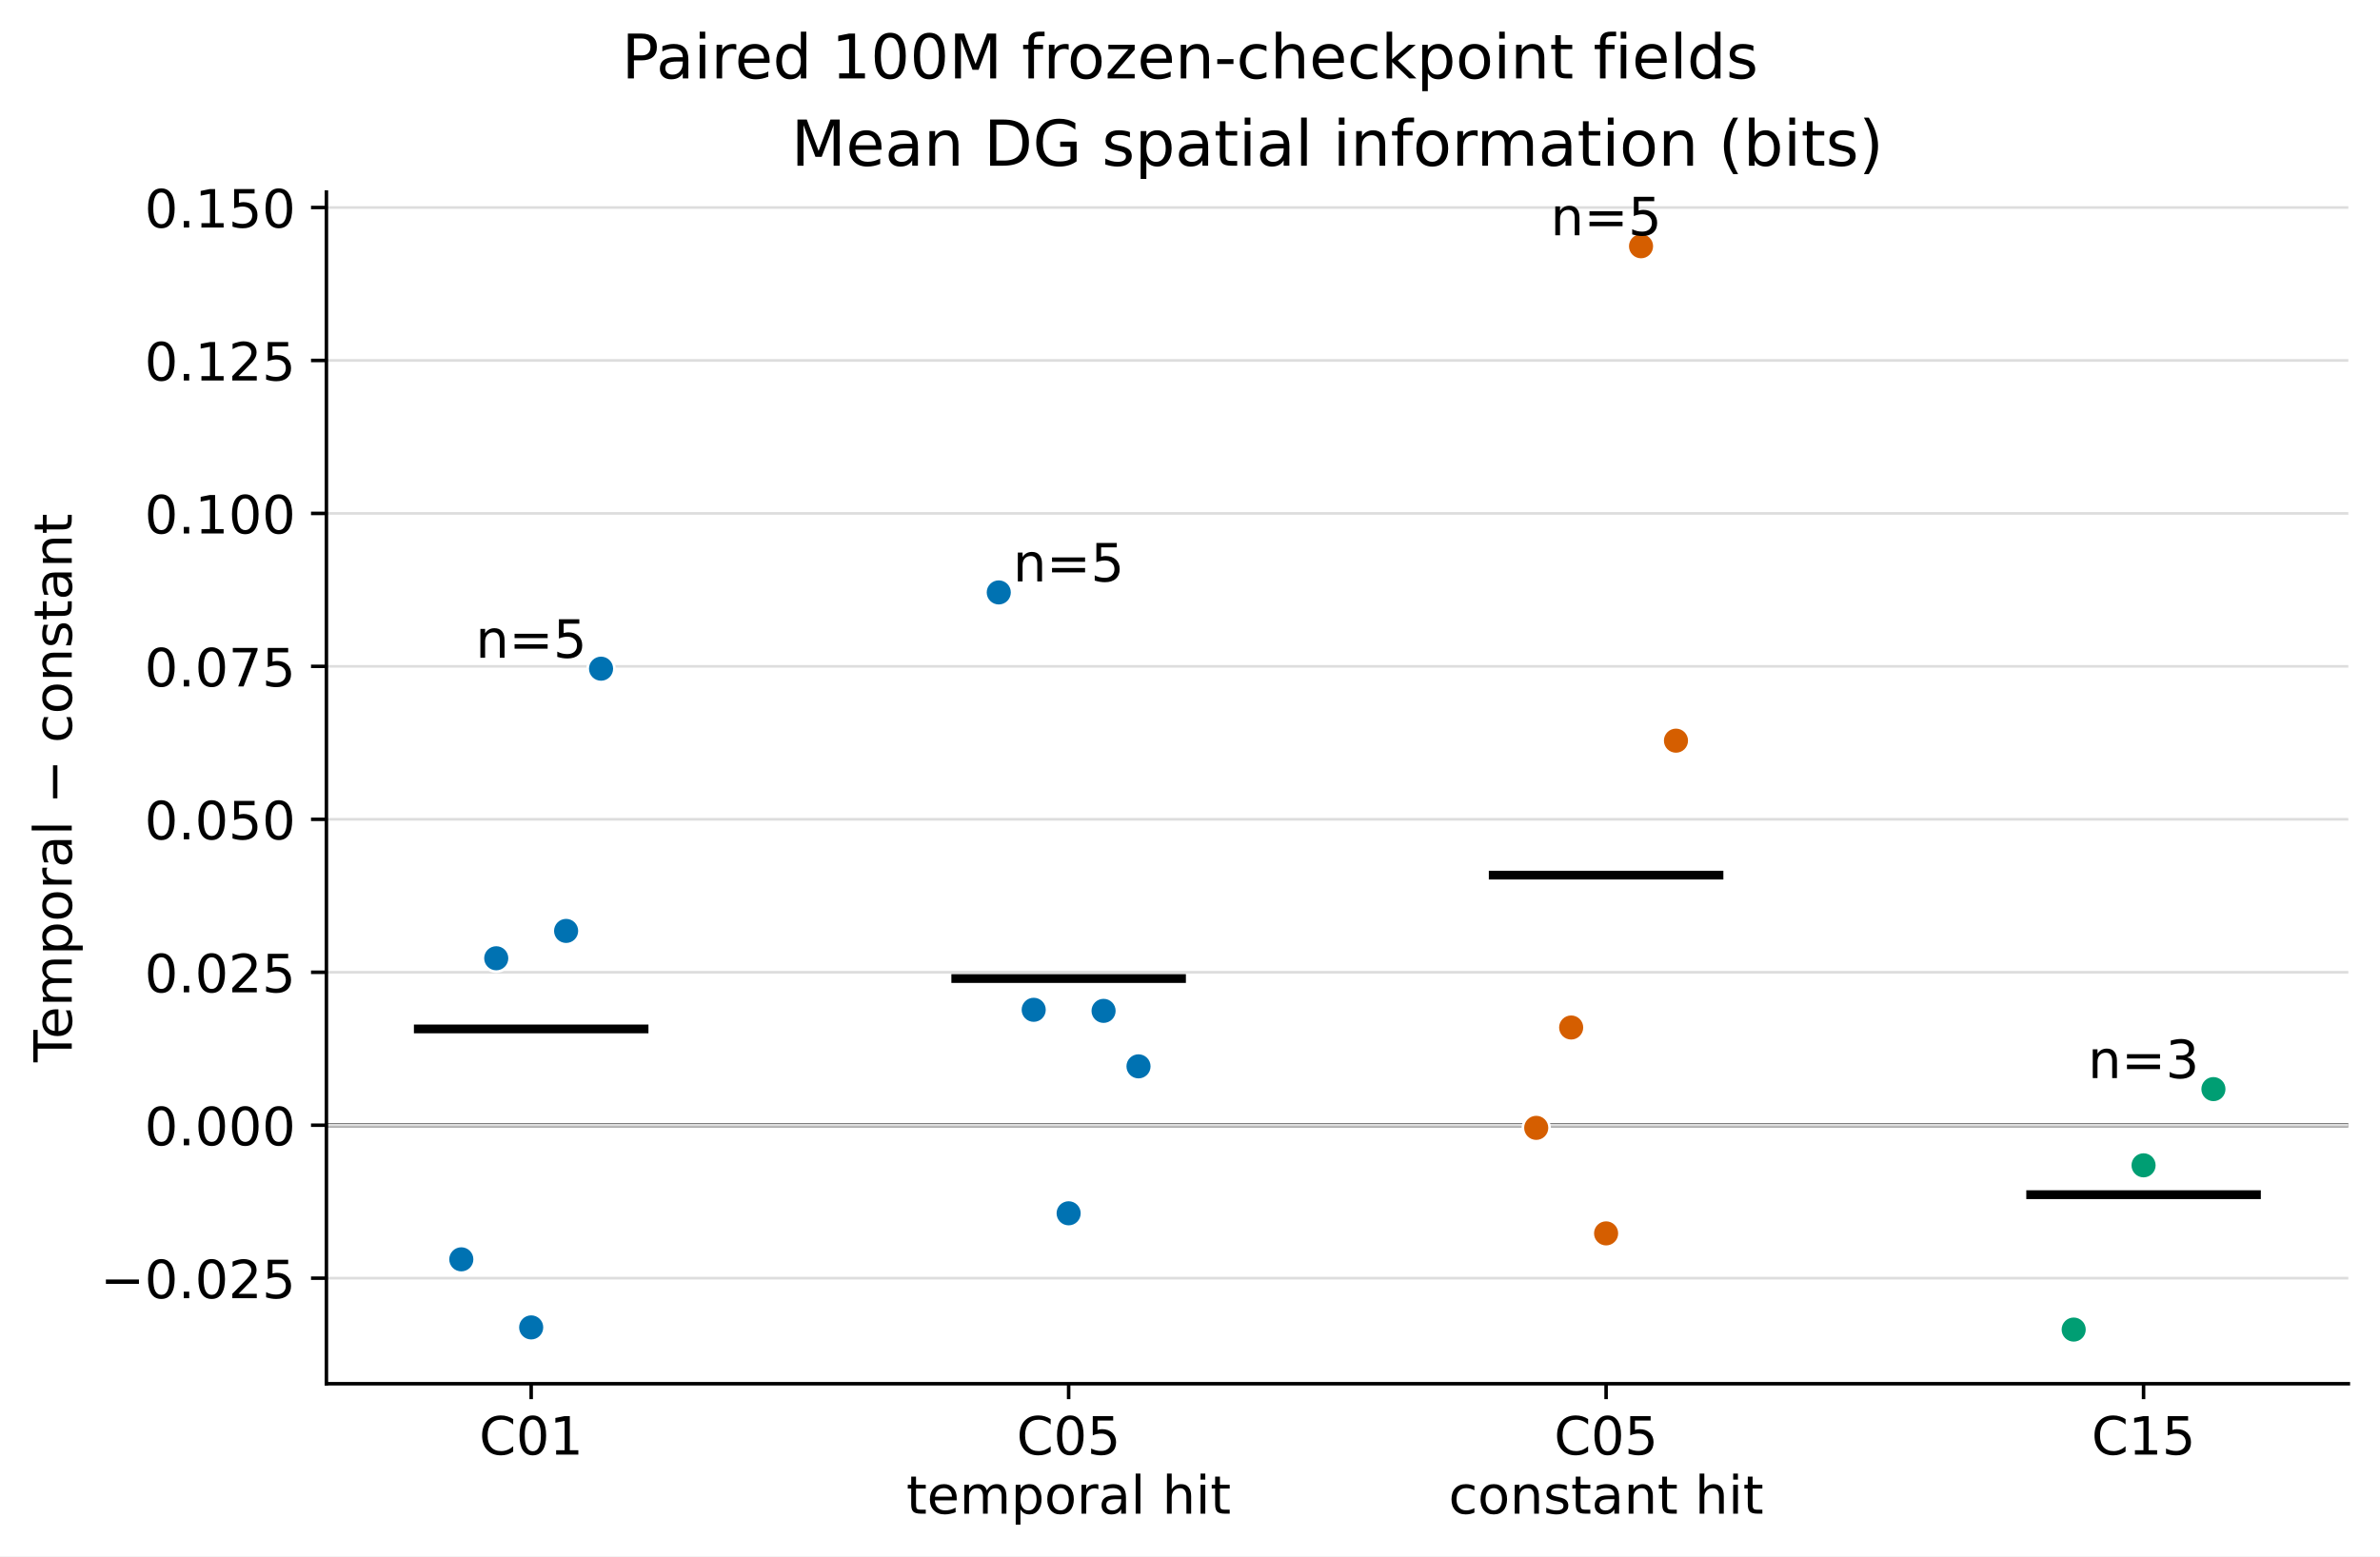
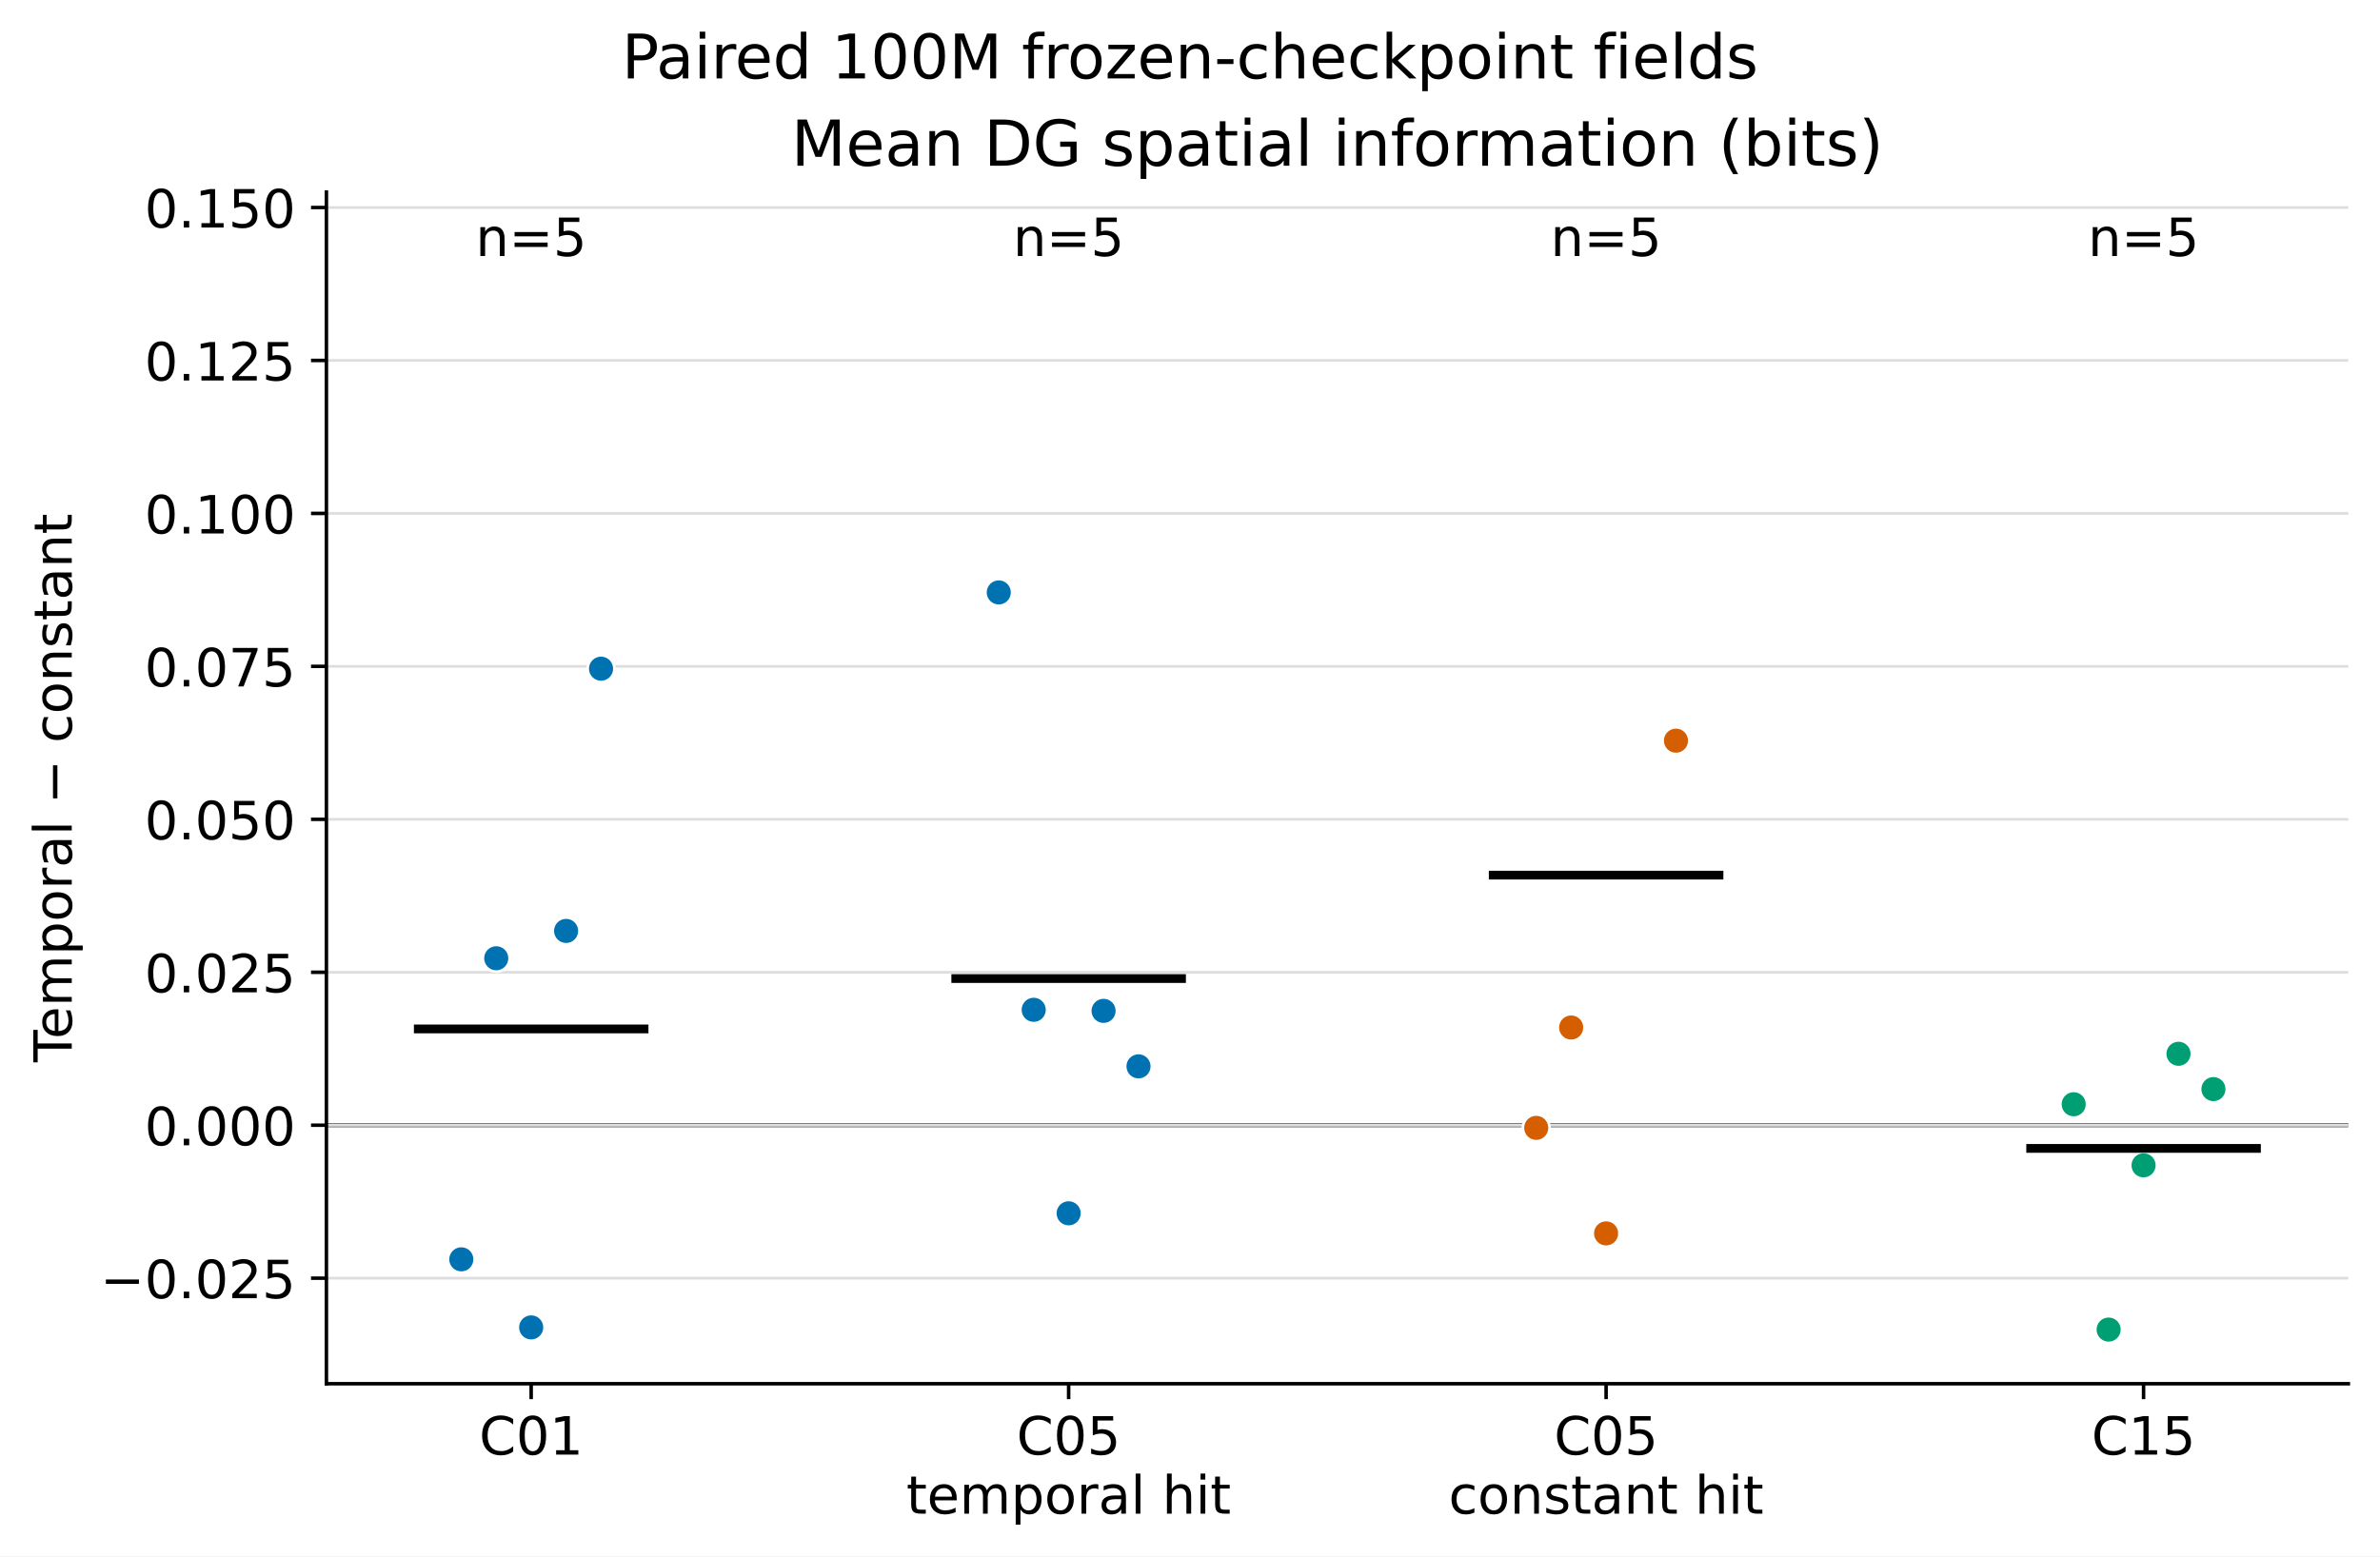
<svg xmlns="http://www.w3.org/2000/svg" xmlns:xlink="http://www.w3.org/1999/xlink" width="541.2pt" height="354pt" viewBox="0 0 541.2 354" version="1.1">
  <defs>
    <style type="text/css">*{stroke-linejoin: round; stroke-linecap: butt}</style>
  </defs>
  <g id="figure_1">
    <g id="patch_1">
      <path d="M 0 354 L 541.2 354 L 541.2 0 L 0 0 z " style="fill: #ffffff" />
    </g>
    <g id="axes_1">
      <g id="patch_2">
        <path d="M 74.223 314.748 L 534 314.748 L 534 43.692 L 74.223 43.692 z " style="fill: #ffffff" />
      </g>
      <g id="line2d_1">
        <path d="M 74.223 255.945 L 534 255.945 " clip-path="url(#pb184d800bf)" style="fill: none; stroke: #777777; stroke-linecap: square" />
      </g>
      <g id="matplotlib.axis_1">
        <g id="xtick_1">
          <g id="line2d_2">
            <defs>
              <path id="mef62edf60f" d="M 0 0 L 0 3.5 " style="stroke: #000000; stroke-width: 0.8" />
            </defs>
            <g>
              <use xlink:href="#mef62edf60f" x="120.787" y="314.748" style="stroke: #000000; stroke-width: 0.8" />
            </g>
          </g>
          <g id="text_1">
            <text style="font-size: 12px; font-family: 'DejaVu Sans'; text-anchor: middle" x="120.787" y="330.867" transform="rotate(-0 120.7874 330.8665)">C01</text>
          </g>
        </g>
        <g id="xtick_2">
          <g id="line2d_3">
            <g>
              <use xlink:href="#mef62edf60f" x="243.003" y="314.748" style="stroke: #000000; stroke-width: 0.8" />
            </g>
          </g>
          <g id="text_2">
            <text style="font-size: 12px; font-family: 'DejaVu Sans'" transform="translate(231.1787 330.8665)">C05</text>
            <text style="font-size: 12px; font-family: 'DejaVu Sans'" transform="translate(206.0958 344.3039)">temporal hit</text>
          </g>
        </g>
        <g id="xtick_3">
          <g id="line2d_4">
            <g>
              <use xlink:href="#mef62edf60f" x="365.219" y="314.748" style="stroke: #000000; stroke-width: 0.8" />
            </g>
          </g>
          <g id="text_3">
            <text style="font-size: 12px; font-family: 'DejaVu Sans'" transform="translate(353.3946 330.8665)">C05</text>
            <text style="font-size: 12px; font-family: 'DejaVu Sans'" transform="translate(329.4087 344.3039)">constant hit</text>
          </g>
        </g>
        <g id="xtick_4">
          <g id="line2d_5">
            <g>
              <use xlink:href="#mef62edf60f" x="487.435" y="314.748" style="stroke: #000000; stroke-width: 0.8" />
            </g>
          </g>
          <g id="text_4">
            <text style="font-size: 12px; font-family: 'DejaVu Sans'; text-anchor: middle" x="487.435" y="330.867" transform="rotate(-0 487.4352 330.8665)">C15</text>
          </g>
        </g>
      </g>
      <g id="matplotlib.axis_2">
        <g id="ytick_1">
          <g id="line2d_6">
            <path d="M 74.223 290.736 L 534 290.736 " clip-path="url(#pb184d800bf)" style="fill: none; stroke: #dddddd; stroke-width: 0.6; stroke-linecap: square" />
          </g>
          <g id="line2d_7">
            <defs>
              <path id="md314a975cc" d="M 0 0 L -3.5 0 " style="stroke: #000000; stroke-width: 0.8" />
            </defs>
            <g>
              <use xlink:href="#md314a975cc" x="74.223" y="290.736" style="stroke: #000000; stroke-width: 0.8" />
            </g>
          </g>
          <g id="text_5">
            <text style="font-size: 12px; font-family: 'DejaVu Sans'; text-anchor: end" x="67.223" y="295.295" transform="rotate(-0 67.22312 295.2955)">−0.025</text>
          </g>
        </g>
        <g id="ytick_2">
          <g id="line2d_8">
            <path d="M 74.223 255.945 L 534 255.945 " clip-path="url(#pb184d800bf)" style="fill: none; stroke: #dddddd; stroke-width: 0.6; stroke-linecap: square" />
          </g>
          <g id="line2d_9">
            <g>
              <use xlink:href="#md314a975cc" x="74.223" y="255.945" style="stroke: #000000; stroke-width: 0.8" />
            </g>
          </g>
          <g id="text_6">
            <text style="font-size: 12px; font-family: 'DejaVu Sans'; text-anchor: end" x="67.223" y="260.505" transform="rotate(-0 67.22312 260.5045)">0.000</text>
          </g>
        </g>
        <g id="ytick_3">
          <g id="line2d_10">
            <path d="M 74.223 221.155 L 534 221.155 " clip-path="url(#pb184d800bf)" style="fill: none; stroke: #dddddd; stroke-width: 0.6; stroke-linecap: square" />
          </g>
          <g id="line2d_11">
            <g>
              <use xlink:href="#md314a975cc" x="74.223" y="221.155" style="stroke: #000000; stroke-width: 0.8" />
            </g>
          </g>
          <g id="text_7">
            <text style="font-size: 12px; font-family: 'DejaVu Sans'; text-anchor: end" x="67.223" y="225.714" transform="rotate(-0 67.22312 225.7136)">0.025</text>
          </g>
        </g>
        <g id="ytick_4">
          <g id="line2d_12">
            <path d="M 74.223 186.364 L 534 186.364 " clip-path="url(#pb184d800bf)" style="fill: none; stroke: #dddddd; stroke-width: 0.6; stroke-linecap: square" />
          </g>
          <g id="line2d_13">
            <g>
              <use xlink:href="#md314a975cc" x="74.223" y="186.364" style="stroke: #000000; stroke-width: 0.8" />
            </g>
          </g>
          <g id="text_8">
            <text style="font-size: 12px; font-family: 'DejaVu Sans'; text-anchor: end" x="67.223" y="190.923" transform="rotate(-0 67.22312 190.9227)">0.050</text>
          </g>
        </g>
        <g id="ytick_5">
          <g id="line2d_14">
            <path d="M 74.223 151.573 L 534 151.573 " clip-path="url(#pb184d800bf)" style="fill: none; stroke: #dddddd; stroke-width: 0.6; stroke-linecap: square" />
          </g>
          <g id="line2d_15">
            <g>
              <use xlink:href="#md314a975cc" x="74.223" y="151.573" style="stroke: #000000; stroke-width: 0.8" />
            </g>
          </g>
          <g id="text_9">
            <text style="font-size: 12px; font-family: 'DejaVu Sans'; text-anchor: end" x="67.223" y="156.132" transform="rotate(-0 67.22312 156.1317)">0.075</text>
          </g>
        </g>
        <g id="ytick_6">
          <g id="line2d_16">
            <path d="M 74.223 116.782 L 534 116.782 " clip-path="url(#pb184d800bf)" style="fill: none; stroke: #dddddd; stroke-width: 0.6; stroke-linecap: square" />
          </g>
          <g id="line2d_17">
            <g>
              <use xlink:href="#md314a975cc" x="74.223" y="116.782" style="stroke: #000000; stroke-width: 0.8" />
            </g>
          </g>
          <g id="text_10">
            <text style="font-size: 12px; font-family: 'DejaVu Sans'; text-anchor: end" x="67.223" y="121.341" transform="rotate(-0 67.22312 121.3408)">0.100</text>
          </g>
        </g>
        <g id="ytick_7">
          <g id="line2d_18">
            <path d="M 74.223 81.991 L 534 81.991 " clip-path="url(#pb184d800bf)" style="fill: none; stroke: #dddddd; stroke-width: 0.6; stroke-linecap: square" />
          </g>
          <g id="line2d_19">
            <g>
              <use xlink:href="#md314a975cc" x="74.223" y="81.991" style="stroke: #000000; stroke-width: 0.8" />
            </g>
          </g>
          <g id="text_11">
            <text style="font-size: 12px; font-family: 'DejaVu Sans'; text-anchor: end" x="67.223" y="86.55" transform="rotate(-0 67.22312 86.54986)">0.125</text>
          </g>
        </g>
        <g id="ytick_8">
          <g id="line2d_20">
            <path d="M 74.223 47.2 L 534 47.2 " clip-path="url(#pb184d800bf)" style="fill: none; stroke: #dddddd; stroke-width: 0.6; stroke-linecap: square" />
          </g>
          <g id="line2d_21">
            <g>
              <use xlink:href="#md314a975cc" x="74.223" y="47.2" style="stroke: #000000; stroke-width: 0.8" />
            </g>
          </g>
          <g id="text_12">
            <text style="font-size: 12px; font-family: 'DejaVu Sans'; text-anchor: end" x="67.223" y="51.759" transform="rotate(-0 67.22312 51.75893)">0.150</text>
          </g>
        </g>
        <g id="text_13">
          <text style="font-size: 12px; font-family: 'DejaVu Sans'; text-anchor: middle" x="16.318" y="179.22" transform="rotate(-90 16.31812 179.22)">Temporal − constant</text>
        </g>
      </g>
      <g id="PathCollection_1">
        <defs>
          <path id="m5cb1fc6b8b" d="M 0 3.041 C 0.807 3.041 1.58 2.721 2.151 2.151 C 2.721 1.58 3.041 0.807 3.041 0 C 3.041 -0.807 2.721 -1.58 2.151 -2.151 C 1.58 -2.721 0.807 -3.041 0 -3.041 C -0.807 -3.041 -1.58 -2.721 -2.151 -2.151 C -2.721 -1.58 -3.041 -0.807 -3.041 0 C -3.041 0.807 -2.721 1.58 -2.151 2.151 C -1.58 2.721 -0.807 3.041 0 3.041 z " style="stroke: #ffffff; stroke-width: 0.6" />
        </defs>
        <g clip-path="url(#pb184d800bf)">
          <use xlink:href="#m5cb1fc6b8b" x="104.899" y="286.452" style="fill: #0072b2; stroke: #ffffff; stroke-width: 0.6" />
          <use xlink:href="#m5cb1fc6b8b" x="112.843" y="217.97" style="fill: #0072b2; stroke: #ffffff; stroke-width: 0.6" />
          <use xlink:href="#m5cb1fc6b8b" x="120.787" y="301.936" style="fill: #0072b2; stroke: #ffffff; stroke-width: 0.6" />
          <use xlink:href="#m5cb1fc6b8b" x="128.731" y="211.75" style="fill: #0072b2; stroke: #ffffff; stroke-width: 0.6" />
          <use xlink:href="#m5cb1fc6b8b" x="136.675" y="152.102" style="fill: #0072b2; stroke: #ffffff; stroke-width: 0.6" />
        </g>
      </g>
      <g id="PathCollection_2">
        <g clip-path="url(#pb184d800bf)">
          <use xlink:href="#m5cb1fc6b8b" x="227.115" y="134.754" style="fill: #0072b2; stroke: #ffffff; stroke-width: 0.6" />
          <use xlink:href="#m5cb1fc6b8b" x="235.059" y="229.693" style="fill: #0072b2; stroke: #ffffff; stroke-width: 0.6" />
          <use xlink:href="#m5cb1fc6b8b" x="243.003" y="275.982" style="fill: #0072b2; stroke: #ffffff; stroke-width: 0.6" />
          <use xlink:href="#m5cb1fc6b8b" x="250.947" y="229.935" style="fill: #0072b2; stroke: #ffffff; stroke-width: 0.6" />
          <use xlink:href="#m5cb1fc6b8b" x="258.891" y="242.556" style="fill: #0072b2; stroke: #ffffff; stroke-width: 0.6" />
        </g>
      </g>
      <g id="PathCollection_3">
        <defs>
          <path id="m7949819f37" d="M 0 3.041 C 0.807 3.041 1.58 2.721 2.151 2.151 C 2.721 1.58 3.041 0.807 3.041 0 C 3.041 -0.807 2.721 -1.58 2.151 -2.151 C 1.58 -2.721 0.807 -3.041 0 -3.041 C -0.807 -3.041 -1.58 -2.721 -2.151 -2.151 C -2.721 -1.58 -3.041 -0.807 -3.041 0 C -3.041 0.807 -2.721 1.58 -2.151 2.151 C -1.58 2.721 -0.807 3.041 0 3.041 z " style="stroke: #ffffff; stroke-width: 0.6" />
        </defs>
        <g clip-path="url(#pb184d800bf)">
          <use xlink:href="#m7949819f37" x="349.331" y="256.547" style="fill: #d55e00; stroke: #ffffff; stroke-width: 0.6" />
          <use xlink:href="#m7949819f37" x="357.275" y="233.72" style="fill: #d55e00; stroke: #ffffff; stroke-width: 0.6" />
          <use xlink:href="#m7949819f37" x="365.219" y="280.551" style="fill: #d55e00; stroke: #ffffff; stroke-width: 0.6" />
          <use xlink:href="#m7949819f37" x="373.163" y="56.012" style="fill: #d55e00; stroke: #ffffff; stroke-width: 0.6" />
          <use xlink:href="#m7949819f37" x="381.107" y="168.475" style="fill: #d55e00; stroke: #ffffff; stroke-width: 0.6" />
        </g>
      </g>
      <g id="PathCollection_4">
        <defs>
          <path id="mdf8f193ad5" d="M 0 3.041 C 0.807 3.041 1.58 2.721 2.151 2.151 C 2.721 1.58 3.041 0.807 3.041 0 C 3.041 -0.807 2.721 -1.58 2.151 -2.151 C 1.58 -2.721 0.807 -3.041 0 -3.041 C -0.807 -3.041 -1.58 -2.721 -2.151 -2.151 C -2.721 -1.58 -3.041 -0.807 -3.041 0 C -3.041 0.807 -2.721 1.58 -2.151 2.151 C -1.58 2.721 -0.807 3.041 0 3.041 z " style="stroke: #ffffff; stroke-width: 0.6" />
        </defs>
        <g clip-path="url(#pb184d800bf)">
-           <use xlink:href="#mdf8f193ad5" x="471.547" y="302.428" style="fill: #009e73; stroke: #ffffff; stroke-width: 0.6" />
+           <use xlink:href="#mdf8f193ad5" x="471.547" y="251.176" style="fill: #009e73; stroke: #ffffff; stroke-width: 0.6" />
+           <use xlink:href="#mdf8f193ad5" x="479.491" y="302.428" style="fill: #009e73; stroke: #ffffff; stroke-width: 0.6" />
          <use xlink:href="#mdf8f193ad5" x="487.435" y="265.069" style="fill: #009e73; stroke: #ffffff; stroke-width: 0.6" />
+           <use xlink:href="#mdf8f193ad5" x="495.379" y="239.697" style="fill: #009e73; stroke: #ffffff; stroke-width: 0.6" />
          <use xlink:href="#mdf8f193ad5" x="503.323" y="247.732" style="fill: #009e73; stroke: #ffffff; stroke-width: 0.6" />
        </g>
      </g>
      <g id="patch_3">
        <path d="M 74.223 314.748 L 74.223 43.692 " style="fill: none; stroke: #000000; stroke-width: 0.8; stroke-linejoin: miter; stroke-linecap: square" />
      </g>
      <g id="patch_4">
        <path d="M 74.223 314.748 L 534 314.748 " style="fill: none; stroke: #000000; stroke-width: 0.8; stroke-linejoin: miter; stroke-linecap: square" />
      </g>
      <g id="line2d_22">
        <path d="M 95.122 234.042 L 146.453 234.042 " clip-path="url(#pb184d800bf)" style="fill: none; stroke: #000000; stroke-width: 2; stroke-linecap: square" />
      </g>
      <g id="text_14">
-         <text style="font-size: 12px; font-family: 'DejaVu Sans'; text-anchor: middle" x="120.787" y="149.607" transform="rotate(-0 120.7874 149.6065)">n=5</text>
+         <g id="patch_5">
+           <path d="M 106.7 62.166 L 134.875 62.166 L 134.875 47.673 L 106.7 47.673 z " style="fill: #ffffff" />
+         </g>
+         <text style="font-size: 12px; font-family: 'DejaVu Sans'; text-anchor: middle" x="120.787" y="58.231" transform="rotate(-0 120.7874 58.23087)">n=5</text>
      </g>
      <g id="line2d_23">
        <path d="M 217.338 222.584 L 268.669 222.584 " clip-path="url(#pb184d800bf)" style="fill: none; stroke: #000000; stroke-width: 2; stroke-linecap: square" />
      </g>
      <g id="text_15">
-         <text style="font-size: 12px; font-family: 'DejaVu Sans'; text-anchor: middle" x="243.003" y="132.259" transform="rotate(-0 243.0033 132.2589)">n=5</text>
+         <g id="patch_6">
+           <path d="M 228.916 62.166 L 257.091 62.166 L 257.091 47.673 L 228.916 47.673 z " style="fill: #ffffff" />
+         </g>
+         <text style="font-size: 12px; font-family: 'DejaVu Sans'; text-anchor: middle" x="243.003" y="58.231" transform="rotate(-0 243.0033 58.23087)">n=5</text>
      </g>
      <g id="line2d_24">
        <path d="M 339.554 199.061 L 390.885 199.061 " clip-path="url(#pb184d800bf)" style="fill: none; stroke: #000000; stroke-width: 2; stroke-linecap: square" />
      </g>
      <g id="text_16">
-         <text style="font-size: 12px; font-family: 'DejaVu Sans'; text-anchor: middle" x="365.219" y="53.517" transform="rotate(-0 365.2193 53.51674)">n=5</text>
+         <g id="patch_7">
+           <path d="M 351.131 62.166 L 379.307 62.166 L 379.307 47.673 L 351.131 47.673 z " style="fill: #ffffff" />
+         </g>
+         <text style="font-size: 12px; font-family: 'DejaVu Sans'; text-anchor: middle" x="365.219" y="58.231" transform="rotate(-0 365.2193 58.23087)">n=5</text>
      </g>
      <g id="line2d_25">
-         <path d="M 461.77 271.743 L 513.101 271.743 " clip-path="url(#pb184d800bf)" style="fill: none; stroke: #000000; stroke-width: 2; stroke-linecap: square" />
+         <path d="M 461.77 261.22 L 513.101 261.22 " clip-path="url(#pb184d800bf)" style="fill: none; stroke: #000000; stroke-width: 2; stroke-linecap: square" />
      </g>
      <g id="text_17">
-         <text style="font-size: 12px; font-family: 'DejaVu Sans'; text-anchor: middle" x="487.435" y="245.236" transform="rotate(-0 487.4352 245.2364)">n=3</text>
+         <g id="patch_8">
+           <path d="M 473.347 62.166 L 501.523 62.166 L 501.523 47.673 L 473.347 47.673 z " style="fill: #ffffff" />
+         </g>
+         <text style="font-size: 12px; font-family: 'DejaVu Sans'; text-anchor: middle" x="487.435" y="58.231" transform="rotate(-0 487.4352 58.23087)">n=5</text>
      </g>
      <g id="text_18">
        <text style="font-size: 14.4px; font-family: 'DejaVu Sans'; text-anchor: middle" x="304.111" y="37.692" transform="rotate(-0 304.1113 37.69161)">Mean DG spatial information (bits)</text>
      </g>
    </g>
    <g id="text_19">
      <text style="font-size: 14px; font-family: 'DejaVu Sans'; text-anchor: middle" x="270.6" y="17.838" transform="rotate(-0 270.5998 17.83781)">Paired 100M frozen-checkpoint fields</text>
    </g>
  </g>
  <defs>
    <clipPath id="pb184d800bf">
      <rect x="74.223" y="43.692" width="459.776" height="271.057" />
    </clipPath>
  </defs>
</svg>
